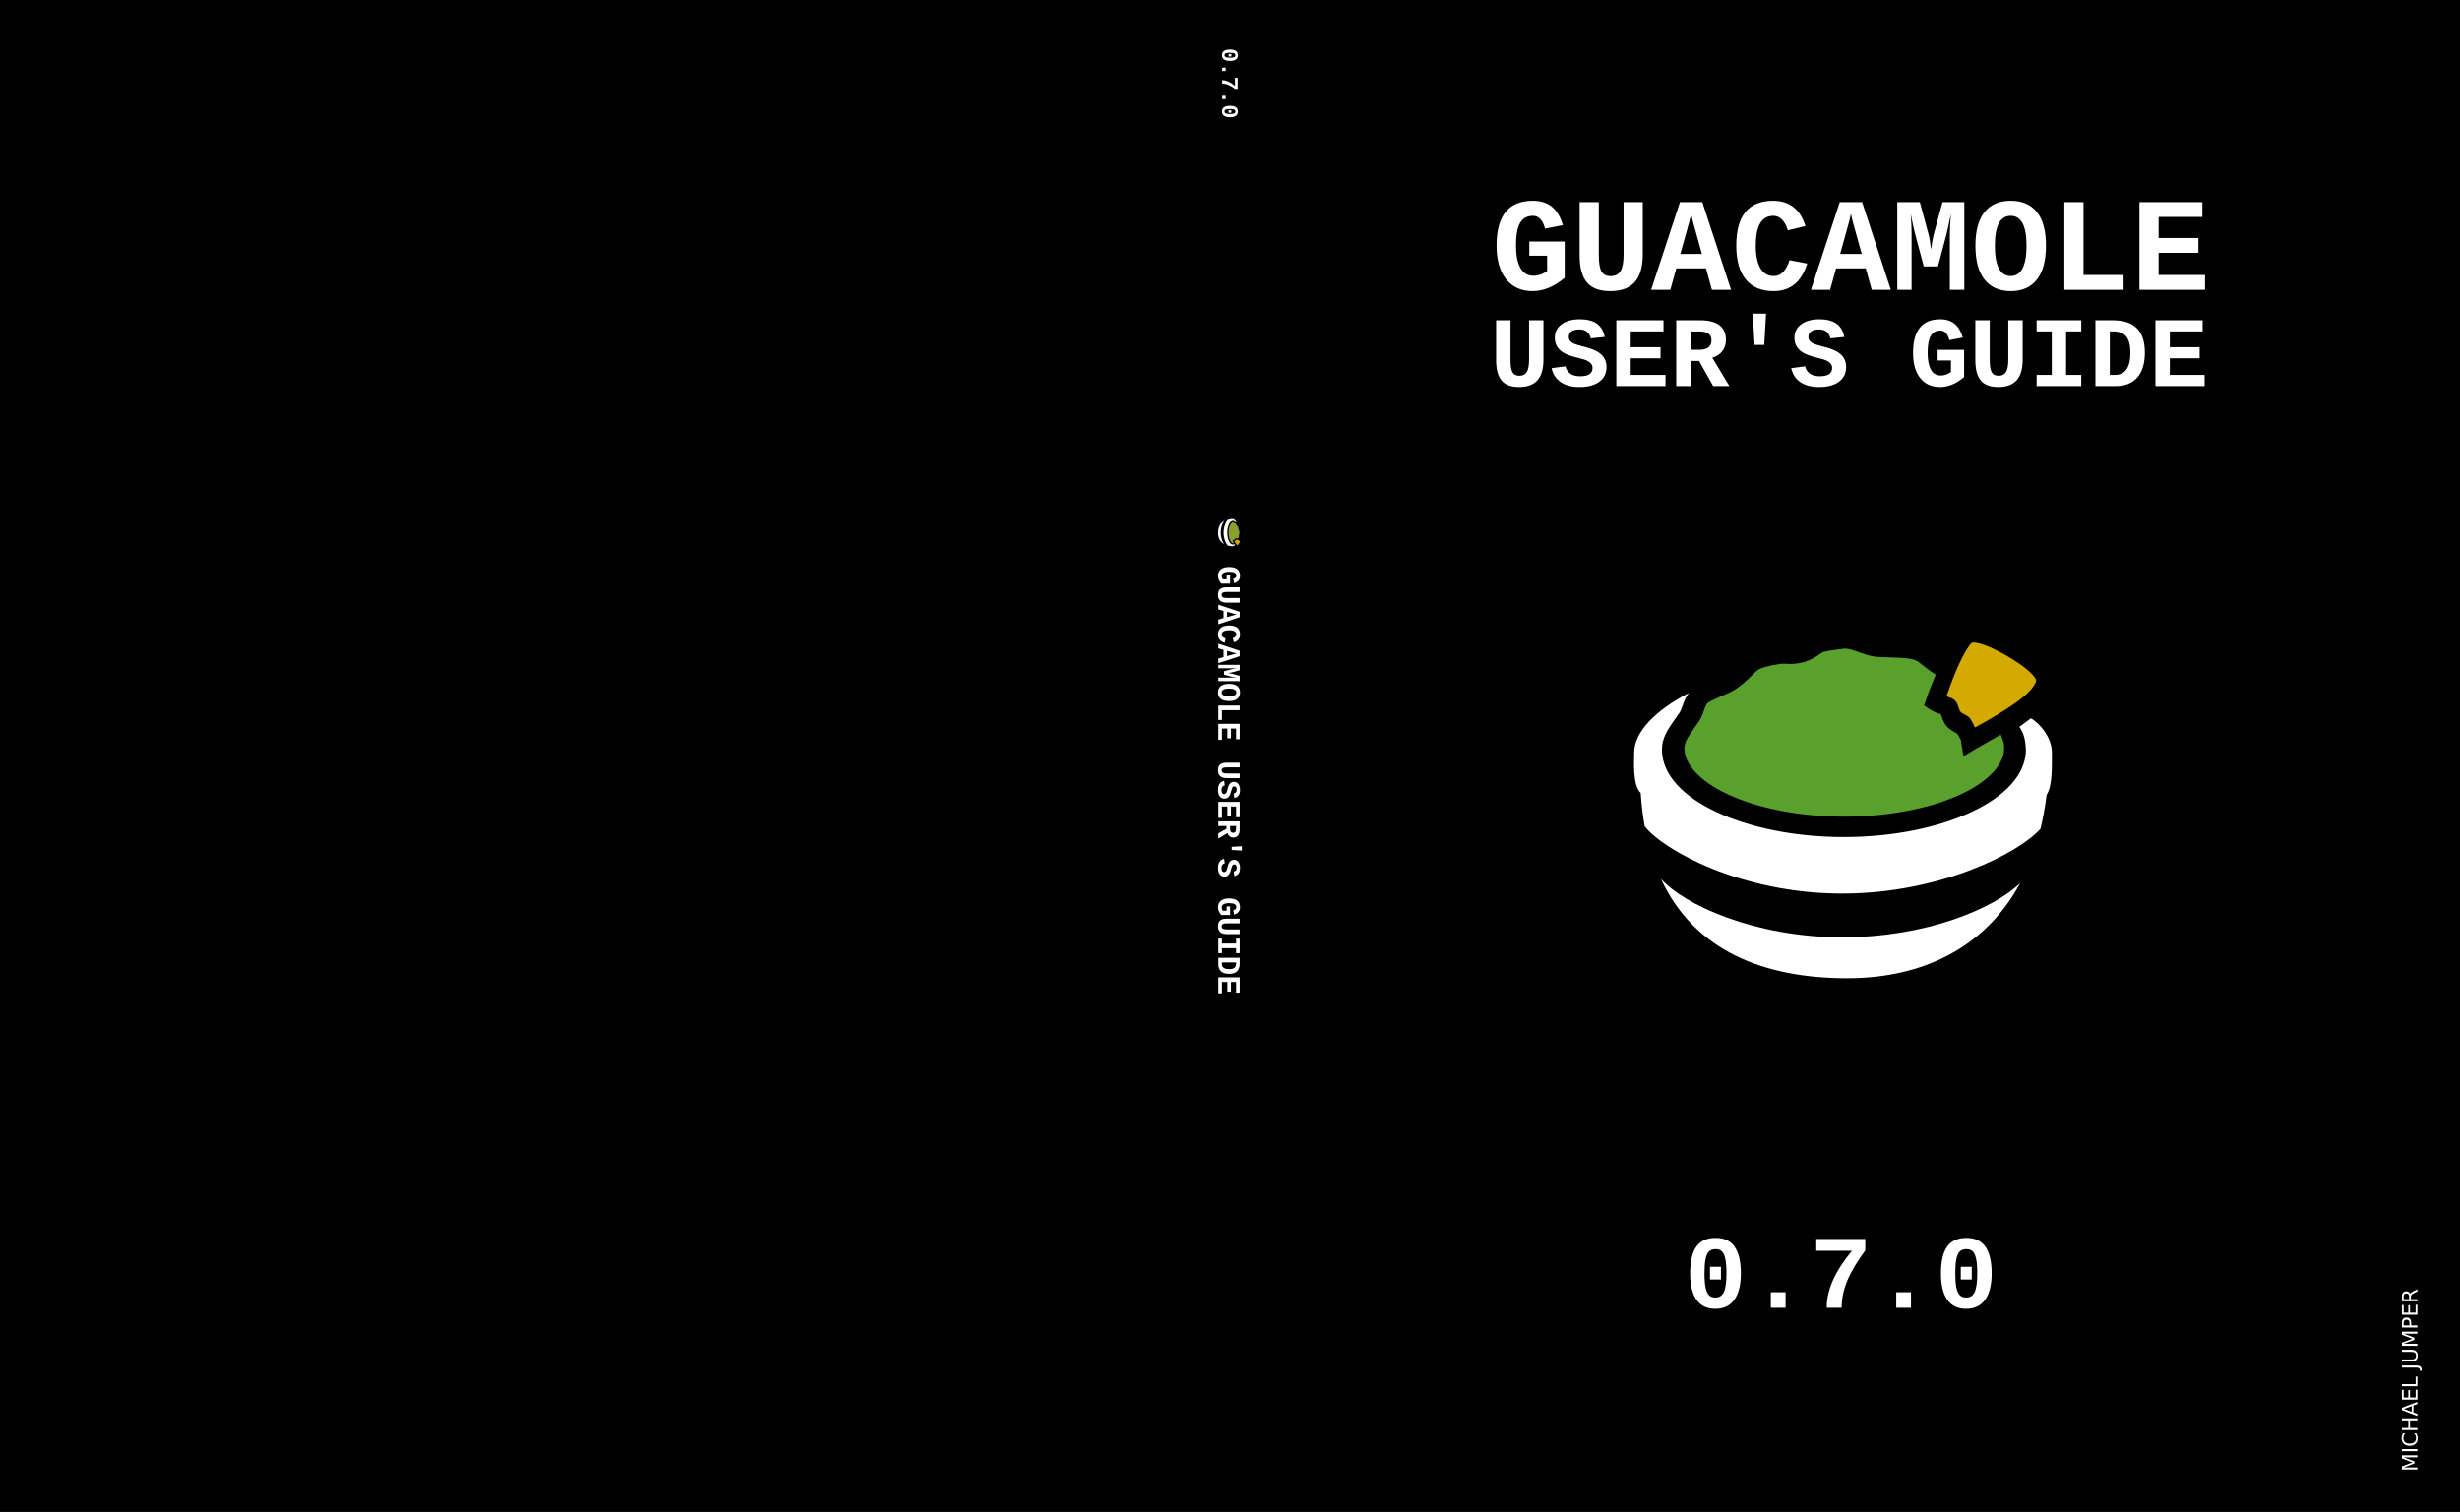
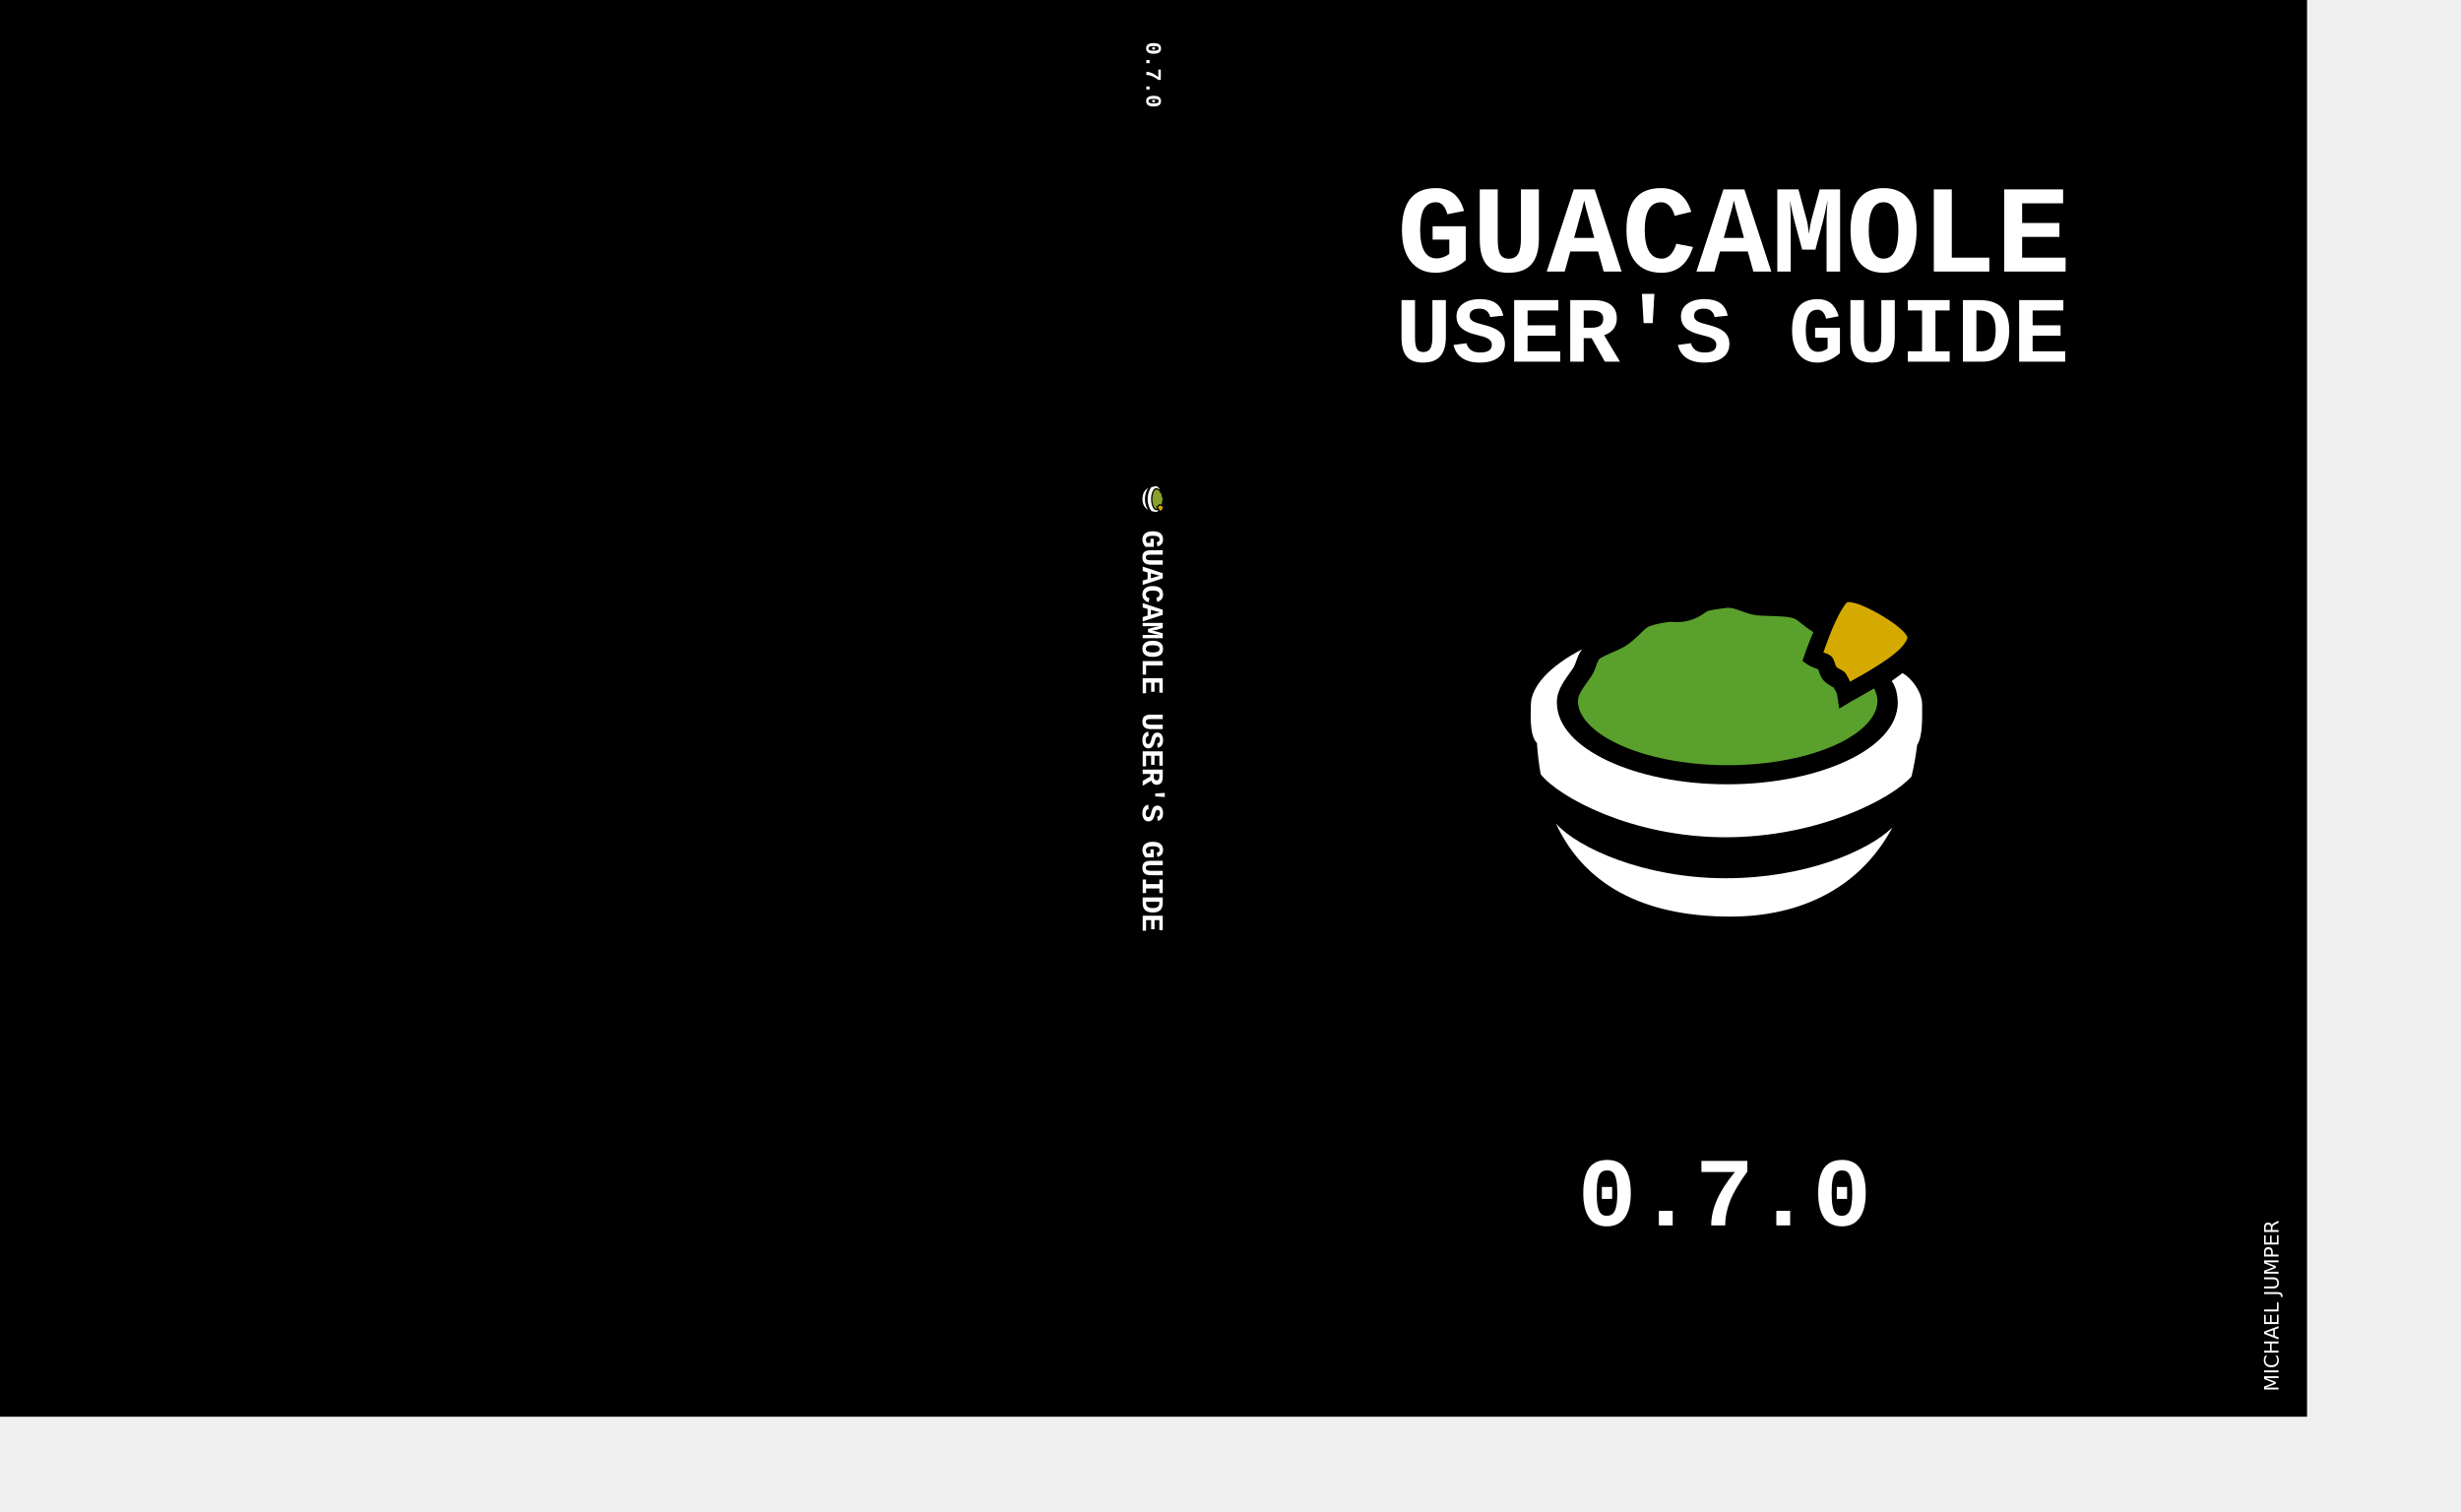
- <svg xmlns="http://www.w3.org/2000/svg" version="1.1" id="svg2" height="855" width="1390.741">
+ <svg xmlns="http://www.w3.org/2000/svg" version="1.1" id="svg2" height="9.5in" width="15.471in">
  <defs id="defs4">
    <linearGradient id="linearGradient3935-5">
-       <stop id="stop3938-6" offset="0" style="stop-color:#000000;stop-opacity:0.361;" />
-       <stop id="stop3940-9" offset="1" style="stop-color:#000000;stop-opacity:0;" />
+       <stop style="stop-color:#000000;stop-opacity:0.361;" offset="0" id="stop3938-6" />
+       <stop style="stop-color:#000000;stop-opacity:0;" offset="1" id="stop3940-9" />
    </linearGradient>
    <linearGradient id="linearGradient3935-7">
-       <stop id="stop3938-73" offset="0" style="stop-color:#000000;stop-opacity:0.361;" />
-       <stop id="stop3940-3" offset="1" style="stop-color:#000000;stop-opacity:0;" />
+       <stop style="stop-color:#000000;stop-opacity:0.361;" offset="0" id="stop3938-73" />
+       <stop style="stop-color:#000000;stop-opacity:0;" offset="1" id="stop3940-3" />
    </linearGradient>
    <linearGradient id="linearGradient3935">
-       <stop id="stop3938" offset="0" style="stop-color:#000000;stop-opacity:0.361;" />
-       <stop id="stop3940" offset="1" style="stop-color:#000000;stop-opacity:0;" />
+       <stop style="stop-color:#000000;stop-opacity:0.361;" offset="0" id="stop3938" />
+       <stop style="stop-color:#000000;stop-opacity:0;" offset="1" id="stop3940" />
    </linearGradient>
    <linearGradient id="linearGradient3935-4">
-       <stop id="stop3938-7" offset="0" style="stop-color:#000000;stop-opacity:0.361;" />
-       <stop id="stop3940-7" offset="1" style="stop-color:#000000;stop-opacity:0;" />
+       <stop style="stop-color:#000000;stop-opacity:0.361;" offset="0" id="stop3938-7" />
+       <stop style="stop-color:#000000;stop-opacity:0;" offset="1" id="stop3940-7" />
    </linearGradient>
  </defs>
  <g id="layer2">
-     <rect y="0" x="0" height="855" width="1390.74" id="rect4741" style="fill:#000000;fill-opacity:1;stroke:none" />
+     <rect style="fill:#000000;fill-opacity:1;stroke:none" id="rect4741" width="1392.3" height="855" x="0" y="0" />
  </g>
-   <g id="layer1" transform="translate(0,-197.36)">
-     <g transform="translate(-18,-4)" id="g3749">
-       <g id="layer1-3" transform="matrix(1.640739,0,0,1.640739,534.0229,-34.58458)" style="fill:#ffffff">
-         <g style="fill:#ffffff;display:inline" id="g3175" transform="matrix(2.934878,0,0,2.934878,103.0131,856.2373)">
-           <path style="fill:#ffffff;fill-opacity:1;stroke:none" d="m 56.015,-161.366 c -3.994,2.057 -6.416,4.636 -6.416,6.972 0,0.917 -0.23,3.817 0.763,4.77 0.092,1.382 0.246,2.684 0.468,3.914 2.188,2.799 11.351,7.898 23.167,7.898 11.588,0 20.851,-4.809 23.306,-7.618 0.301,-1.255 0.545,-2.571 0.711,-3.966 0.694,-1.034 0.624,-3.277 0.624,-4.997 0,-1.735 -1.453,-3.462 -2.467,-4.001 -0.385,0.274 -0.959,0.742 -1.358,1 0.571,0.763 0.738,1.742 0.773,2.687 0,2.939 -2.499,5.489 -6.364,7.304 -3.865,1.815 -9.173,2.953 -15.017,2.953 -5.844,0 -11.118,-1.138 -14.983,-2.953 -3.865,-1.815 -6.364,-4.365 -6.364,-7.304 0,-1.678 1.013,-2.806 2.046,-4.316 0.201,-0.294 0.341,-0.783 0.538,-1.293 0.137,-0.354 0.32,-0.715 0.572,-1.048 z m -3.277,21.824 c 3.931,8.509 12.17,11.672 21.867,11.672 8.871,0 16.246,-3.608 20.306,-11.166 -3.118,3.012 -11.045,6.36 -20.896,6.36 -10.228,1e-5 -18.588,-3.823 -21.277,-6.867 z" id="path4815-73" />
-           <g id="g5377" transform="translate(-0.1799281,0.4498203)" style="fill:#ffffff;stroke:#000000;stroke-width:2.13;stroke-miterlimit:4;stroke-opacity:1;stroke-dasharray:none">
-             <path style="fill:#d4aa00;fill-opacity:1;stroke:none" d="m 89.509,-167.731 c -0.07,0.008 -0.11,0.02 -0.118,0.03 -0.395,0.408 -0.918,1.298 -1.451,2.444 -0.507,1.089 -1.015,2.438 -1.496,3.836 0.126,0.05 0.241,0.082 0.385,0.133 0.218,0.077 0.453,0.18 0.666,0.415 0.233,0.256 0.313,0.565 0.385,0.8 0.072,0.235 0.129,0.42 0.311,0.563 0.084,0.066 0.293,0.164 0.504,0.281 0.211,0.117 0.441,0.25 0.578,0.489 0.143,0.249 0.361,0.605 0.504,0.977 0.63,-0.346 2.122,-1.145 3.688,-2.162 0.824,-0.535 1.645,-1.103 2.281,-1.673 0.635,-0.571 1.075,-1.15 1.214,-1.599 0.019,-0.061 0.015,-0.196 -0.133,-0.415 -0.148,-0.219 -0.405,-0.503 -0.726,-0.785 -0.641,-0.564 -1.559,-1.19 -2.518,-1.748 -0.959,-0.557 -1.953,-1.046 -2.755,-1.333 -0.401,-0.143 -0.763,-0.223 -1.022,-0.252 -0.129,-0.015 -0.227,-0.008 -0.296,0 l 0,2e-5 z" id="path2973" />
-             <path style="fill:#5aa02c;fill-opacity:1;stroke:none;display:inline" d="M 72.656,3.469 C 72.48,3.466 72.28,3.48 72.125,3.5 68.242,3.99 65.281,4.375 64.531,4.969 60.769,7.945 56.375,9.08 52.062,8.656 50.473,8.5 45.588,9.469 43.438,10.375 41.626,11.138 39.143,14.767 35,17.438 c -1.875,1.209 -3.922,1.98 -5.688,2.75 -1.738,0.758 -3.487,1.649 -3.844,1.938 -0.369,0.298 -0.696,0.834 -1.125,1.938 -0.406,1.044 -0.816,2.803 -2.094,4.656 -1.547,2.244 -2.858,3.968 -3.688,5.406 -0.83,1.439 -1.188,2.527 -1.188,3.781 0,5.201 4.995,11.132 14.969,15.781 9.983,4.654 24.224,7.688 40.062,7.688 15.839,0 30.204,-3.034 40.188,-7.688 9.981,-4.652 14.938,-10.609 14.938,-15.781 0,-1.616 -0.156,-2.134 -0.812,-3.938 -0.083,-0.227 -0.273,-0.587 -0.375,-0.844 -3.269,1.873 -6.924,3.954 -7.906,4.5 -0.009,0.006 -0.053,-0.006 -0.062,0 l -0.938,0.562 -3.938,2.375 -0.719,-4.594 -0.188,-1.188 L 112.5,34.688 c 0.006,0.061 -0.001,0.131 0,0.156 -0.038,-0.106 -0.129,-0.374 -0.281,-0.625 -0.218,-0.36 -0.484,-0.937 -0.812,-1.469 -0.009,-0.006 -0.08,0.009 -0.094,0 -0.091,-0.06 -0.243,-0.125 -0.469,-0.25 -0.606,-0.337 -1.387,-0.818 -2.219,-1.469 -1.69,-1.324 -2.274,-3.123 -2.562,-4.062 -0.164,-0.535 -0.309,-0.804 -0.344,-0.906 -0.037,2.16e-4 -0.073,-0.02 -0.281,-0.094 -0.294,-0.104 -1.376,-0.377 -2.656,-1.094 l -0.094,0 -0.094,-0.094 -0.656,-0.375 -2,-1.375 0.812,-2.281 0.188,-0.469 c 0.01,-0.028 -0.01,-0.064 0,-0.094 0.944,-2.778 2.016,-5.278 3.031,-7.781 -3.483,-2.076 -5.448,-4.416 -7.25,-5.062 -2.373,-0.852 -7.741,-0.78 -12.281,-1 C 81.288,6.191 78.772,5.146 76.812,4.438 75.329,3.901 74.155,3.565 73.156,3.5 73.008,3.49 72.833,3.471 72.656,3.469 z" transform="matrix(0.3407296,0,0,0.3407296,49.75629,-168.2049)" id="path4813-8-0" />
+   <g transform="translate(0,-197.36)" id="layer1">
+     <g id="g3749" transform="translate(-18,-4)">
+       <g style="fill:#ffffff" transform="matrix(1.640739,0,0,1.640739,534.0229,-34.58458)" id="layer1-3">
+         <g transform="matrix(2.934878,0,0,2.934878,103.0131,856.2373)" id="g3175" style="fill:#ffffff;display:inline">
+           <path id="path4815-73" d="m 56.015,-161.366 c -3.994,2.057 -6.416,4.636 -6.416,6.972 0,0.917 -0.23,3.817 0.763,4.77 0.092,1.382 0.246,2.684 0.468,3.914 2.188,2.799 11.351,7.898 23.167,7.898 11.588,0 20.851,-4.809 23.306,-7.618 0.301,-1.255 0.545,-2.571 0.711,-3.966 0.694,-1.034 0.624,-3.277 0.624,-4.997 0,-1.735 -1.453,-3.462 -2.467,-4.001 -0.385,0.274 -0.959,0.742 -1.358,1 0.571,0.763 0.738,1.742 0.773,2.687 0,2.939 -2.499,5.489 -6.364,7.304 -3.865,1.815 -9.173,2.953 -15.017,2.953 -5.844,0 -11.118,-1.138 -14.983,-2.953 -3.865,-1.815 -6.364,-4.365 -6.364,-7.304 0,-1.678 1.013,-2.806 2.046,-4.316 0.201,-0.294 0.341,-0.783 0.538,-1.293 0.137,-0.354 0.32,-0.715 0.572,-1.048 z m -3.277,21.824 c 3.931,8.509 12.17,11.672 21.867,11.672 8.871,0 16.246,-3.608 20.306,-11.166 -3.118,3.012 -11.045,6.36 -20.896,6.36 -10.228,1e-5 -18.588,-3.823 -21.277,-6.867 z" style="fill:#ffffff;fill-opacity:1;stroke:none" />
+           <g style="fill:#ffffff;stroke:#000000;stroke-width:2.13;stroke-miterlimit:4;stroke-opacity:1;stroke-dasharray:none" transform="translate(-0.1799281,0.4498203)" id="g5377">
+             <path id="path2973" d="m 89.509,-167.731 c -0.07,0.008 -0.11,0.02 -0.118,0.03 -0.395,0.408 -0.918,1.298 -1.451,2.444 -0.507,1.089 -1.015,2.438 -1.496,3.836 0.126,0.05 0.241,0.082 0.385,0.133 0.218,0.077 0.453,0.18 0.666,0.415 0.233,0.256 0.313,0.565 0.385,0.8 0.072,0.235 0.129,0.42 0.311,0.563 0.084,0.066 0.293,0.164 0.504,0.281 0.211,0.117 0.441,0.25 0.578,0.489 0.143,0.249 0.361,0.605 0.504,0.977 0.63,-0.346 2.122,-1.145 3.688,-2.162 0.824,-0.535 1.645,-1.103 2.281,-1.673 0.635,-0.571 1.075,-1.15 1.214,-1.599 0.019,-0.061 0.015,-0.196 -0.133,-0.415 -0.148,-0.219 -0.405,-0.503 -0.726,-0.785 -0.641,-0.564 -1.559,-1.19 -2.518,-1.748 -0.959,-0.557 -1.953,-1.046 -2.755,-1.333 -0.401,-0.143 -0.763,-0.223 -1.022,-0.252 -0.129,-0.015 -0.227,-0.008 -0.296,0 l 0,2e-5 z" style="fill:#d4aa00;fill-opacity:1;stroke:none" />
+             <path id="path4813-8-0" transform="matrix(0.3407296,0,0,0.3407296,49.75629,-168.2049)" d="M 72.656,3.469 C 72.48,3.466 72.28,3.48 72.125,3.5 68.242,3.99 65.281,4.375 64.531,4.969 60.769,7.945 56.375,9.08 52.062,8.656 50.473,8.5 45.588,9.469 43.438,10.375 41.626,11.138 39.143,14.767 35,17.438 c -1.875,1.209 -3.922,1.98 -5.688,2.75 -1.738,0.758 -3.487,1.649 -3.844,1.938 -0.369,0.298 -0.696,0.834 -1.125,1.938 -0.406,1.044 -0.816,2.803 -2.094,4.656 -1.547,2.244 -2.858,3.968 -3.688,5.406 -0.83,1.439 -1.188,2.527 -1.188,3.781 0,5.201 4.995,11.132 14.969,15.781 9.983,4.654 24.224,7.688 40.062,7.688 15.839,0 30.204,-3.034 40.188,-7.688 9.981,-4.652 14.938,-10.609 14.938,-15.781 0,-1.616 -0.156,-2.134 -0.812,-3.938 -0.083,-0.227 -0.273,-0.587 -0.375,-0.844 -3.269,1.873 -6.924,3.954 -7.906,4.5 -0.009,0.006 -0.053,-0.006 -0.062,0 l -0.938,0.562 -3.938,2.375 -0.719,-4.594 -0.188,-1.188 L 112.5,34.688 c 0.006,0.061 -0.001,0.131 0,0.156 -0.038,-0.106 -0.129,-0.374 -0.281,-0.625 -0.218,-0.36 -0.484,-0.937 -0.812,-1.469 -0.009,-0.006 -0.08,0.009 -0.094,0 -0.091,-0.06 -0.243,-0.125 -0.469,-0.25 -0.606,-0.337 -1.387,-0.818 -2.219,-1.469 -1.69,-1.324 -2.274,-3.123 -2.562,-4.062 -0.164,-0.535 -0.309,-0.804 -0.344,-0.906 -0.037,2.16e-4 -0.073,-0.02 -0.281,-0.094 -0.294,-0.104 -1.376,-0.377 -2.656,-1.094 l -0.094,0 -0.094,-0.094 -0.656,-0.375 -2,-1.375 0.812,-2.281 0.188,-0.469 c 0.01,-0.028 -0.01,-0.064 0,-0.094 0.944,-2.778 2.016,-5.278 3.031,-7.781 -3.483,-2.076 -5.448,-4.416 -7.25,-5.062 -2.373,-0.852 -7.741,-0.78 -12.281,-1 C 81.288,6.191 78.772,5.146 76.812,4.438 75.329,3.901 74.155,3.565 73.156,3.5 73.008,3.49 72.833,3.471 72.656,3.469 z" style="fill:#5aa02c;fill-opacity:1;stroke:none;display:inline" />
          </g>
-           <g style="fill:#ffffff;display:inline" id="g4632" transform="translate(-183.7156,-803.5088)" />
+           <g transform="translate(-183.7156,-803.5088)" id="g4632" style="fill:#ffffff;display:inline" />
        </g>
      </g>
-       <g transform="translate(143.1715,42.85714)" id="g3063" style="fill:#ffffff">
-         <g id="g2860" transform="matrix(0.4816294,0,0,0.4816294,351.2525,124.2845)">
-           <text id="text2980" y="411.31" x="761.383" style="font-size:156.28px;font-style:normal;font-variant:normal;font-weight:normal;font-stretch:normal;fill:#ffffff;fill-opacity:1;stroke:none;font-family:DejaVu Sans;-inkscape-font-specification:DejaVu Sans" xml:space="preserve">
-             <tspan style="font-style:normal;font-variant:normal;font-weight:bold;font-stretch:normal;fill:#ffffff;font-family:Liberation Mono;-inkscape-font-specification:Liberation Mono Bold" id="tspan2984" y="411.31" x="761.383">GUACAMOLE</tspan>
+       <g style="fill:#ffffff" id="g3063" transform="translate(143.1715,42.85714)">
+         <g transform="matrix(0.4816294,0,0,0.4816294,351.2525,124.2845)" id="g2860">
+           <text xml:space="preserve" style="font-size:156.28px;font-style:normal;font-variant:normal;font-weight:normal;font-stretch:normal;fill:#ffffff;fill-opacity:1;stroke:none;font-family:DejaVu Sans;-inkscape-font-specification:DejaVu Sans" x="761.383" y="411.31" id="text2980">
+             <tspan x="761.383" y="411.31" id="tspan2984" style="font-style:normal;font-variant:normal;font-weight:bold;font-stretch:normal;fill:#ffffff;font-family:Liberation Mono;-inkscape-font-specification:Liberation Mono Bold">GUACAMOLE</tspan>
          </text>
-           <text id="text2980-7" y="524.255" x="759.607" style="font-size:117.168px;font-style:normal;font-variant:normal;font-weight:normal;font-stretch:normal;fill:#ffffff;fill-opacity:1;stroke:none;font-family:DejaVu Sans;-inkscape-font-specification:DejaVu Sans" xml:space="preserve">
-             <tspan style="font-style:normal;font-variant:normal;font-weight:bold;font-stretch:normal;fill:#ffffff;font-family:Liberation Mono;-inkscape-font-specification:Liberation Mono Bold" id="tspan2984-6" y="524.255" x="759.607">USER'S GUIDE</tspan>
+           <text xml:space="preserve" style="font-size:117.168px;font-style:normal;font-variant:normal;font-weight:normal;font-stretch:normal;fill:#ffffff;fill-opacity:1;stroke:none;font-family:DejaVu Sans;-inkscape-font-specification:DejaVu Sans" x="759.607" y="524.255" id="text2980-7">
+             <tspan x="759.607" y="524.255" id="tspan2984-6" style="font-style:normal;font-variant:normal;font-weight:bold;font-stretch:normal;fill:#ffffff;font-family:Liberation Mono;-inkscape-font-specification:Liberation Mono Bold">USER'S GUIDE</tspan>
          </text>
        </g>
      </g>
-       <text xml:space="preserve" style="font-size:59.069px;font-style:normal;font-variant:normal;font-weight:normal;font-stretch:normal;fill:#ffffff;fill-opacity:1;stroke:none;font-family:DejaVu Sans;-inkscape-font-specification:DejaVu Sans" x="970.133" y="940.906" id="text2980-74">
-         <tspan x="970.133" y="940.906" id="tspan2984-7" style="font-style:normal;font-variant:normal;font-weight:bold;font-stretch:normal;fill:#ffffff;font-family:Liberation Mono;-inkscape-font-specification:Liberation Mono Bold">0.7.0</tspan>
+       <text id="text2980-74" y="940.906" x="970.133" style="font-size:59.069px;font-style:normal;font-variant:normal;font-weight:normal;font-stretch:normal;fill:#ffffff;fill-opacity:1;stroke:none;font-family:DejaVu Sans;-inkscape-font-specification:DejaVu Sans" xml:space="preserve">
+         <tspan style="font-style:normal;font-variant:normal;font-weight:bold;font-stretch:normal;fill:#ffffff;font-family:Liberation Mono;-inkscape-font-specification:Liberation Mono Bold" id="tspan2984-7" y="940.906" x="970.133">0.7.0</tspan>
      </text>
    </g>
-     <g id="g3112" transform="matrix(0,0.3827242,-0.3827242,0,982.5075,376.0813)">
-       <text id="text2980-8" y="767.413" x="368.917" style="font-size:48px;font-style:normal;font-variant:normal;font-weight:normal;font-stretch:normal;fill:#ffffff;fill-opacity:1;stroke:none;font-family:DejaVu Sans;-inkscape-font-specification:DejaVu Sans" xml:space="preserve">
-         <tspan style="font-style:normal;font-variant:normal;font-weight:bold;font-stretch:normal;fill:#ffffff;font-family:Liberation Mono;-inkscape-font-specification:Liberation Mono Bold" id="tspan2984-0" y="767.413" x="368.917">GUACAMOLE USER'S GUIDE</tspan>
+     <g transform="matrix(0,0.3827242,-0.3827242,0,983.3182,376.0813)" id="g3112">
+       <text xml:space="preserve" style="font-size:48px;font-style:normal;font-variant:normal;font-weight:normal;font-stretch:normal;fill:#ffffff;fill-opacity:1;stroke:none;font-family:DejaVu Sans;-inkscape-font-specification:DejaVu Sans" x="368.917" y="767.413" id="text2980-8">
+         <tspan x="368.917" y="767.413" id="tspan2984-0" style="font-style:normal;font-variant:normal;font-weight:bold;font-stretch:normal;fill:#ffffff;font-family:Liberation Mono;-inkscape-font-specification:Liberation Mono Bold">GUACAMOLE USER'S GUIDE</tspan>
      </text>
-       <g id="layer1-3-5" transform="matrix(0.2797515,0,0,0.2797515,230.3358,633.2271)">
-         <g style="display:inline" id="g3175-4" transform="matrix(2.934878,0,0,2.934878,103.0131,856.2373)">
-           <path style="fill:#ffffff;fill-opacity:1;stroke:none" d="m 56.015,-161.366 c -3.994,2.057 -6.416,4.636 -6.416,6.972 0,0.917 -0.23,3.817 0.763,4.77 0.092,1.382 0.246,2.684 0.468,3.914 2.188,2.799 11.351,7.898 23.167,7.898 11.588,0 20.851,-4.809 23.306,-7.618 0.301,-1.255 0.545,-2.571 0.711,-3.966 0.694,-1.034 0.624,-3.277 0.624,-4.997 0,-1.735 -1.453,-3.462 -2.467,-4.001 -0.385,0.274 -0.959,0.742 -1.358,1 0.571,0.763 0.738,1.742 0.773,2.687 0,2.939 -2.499,5.489 -6.364,7.304 -3.865,1.815 -9.173,2.953 -15.017,2.953 -5.844,0 -11.118,-1.138 -14.983,-2.953 -3.865,-1.815 -6.364,-4.365 -6.364,-7.304 0,-1.678 1.013,-2.806 2.046,-4.316 0.201,-0.294 0.341,-0.783 0.538,-1.293 0.137,-0.354 0.32,-0.715 0.572,-1.048 z m -3.277,21.824 c 3.931,8.509 12.17,11.672 21.867,11.672 8.871,0 16.246,-3.608 20.306,-11.166 -3.118,3.012 -11.045,6.36 -20.896,6.36 -10.228,1e-5 -18.588,-3.823 -21.277,-6.867 z" id="path4815-73-1" />
-           <g id="g5377-6" transform="translate(-0.1799281,0.4498203)" style="fill:#ffffff;stroke:#000000;stroke-width:2.13;stroke-miterlimit:4;stroke-opacity:1;stroke-dasharray:none">
-             <path style="fill:#d4aa00;fill-opacity:1;stroke:none" d="m 89.509,-167.731 c -0.07,0.008 -0.11,0.02 -0.118,0.03 -0.395,0.408 -0.918,1.298 -1.451,2.444 -0.507,1.089 -1.015,2.438 -1.496,3.836 0.126,0.05 0.241,0.082 0.385,0.133 0.218,0.077 0.453,0.18 0.666,0.415 0.233,0.256 0.313,0.565 0.385,0.8 0.072,0.235 0.129,0.42 0.311,0.563 0.084,0.066 0.293,0.164 0.504,0.281 0.211,0.117 0.441,0.25 0.578,0.489 0.143,0.249 0.361,0.605 0.504,0.977 0.63,-0.346 2.122,-1.145 3.688,-2.162 0.824,-0.535 1.645,-1.103 2.281,-1.673 0.635,-0.571 1.075,-1.15 1.214,-1.599 0.019,-0.061 0.015,-0.196 -0.133,-0.415 -0.148,-0.219 -0.405,-0.503 -0.726,-0.785 -0.641,-0.564 -1.559,-1.19 -2.518,-1.748 -0.959,-0.557 -1.953,-1.046 -2.755,-1.333 -0.401,-0.143 -0.763,-0.223 -1.022,-0.252 -0.129,-0.015 -0.227,-0.008 -0.296,0 l 0,2e-5 z" id="path2973-3" />
-             <path style="fill:#89a02c;fill-opacity:1;stroke:none;display:inline" d="M 72.656,3.469 C 72.48,3.466 72.28,3.48 72.125,3.5 68.242,3.99 65.281,4.375 64.531,4.969 60.769,7.945 56.375,9.08 52.062,8.656 50.473,8.5 45.588,9.469 43.438,10.375 41.626,11.138 39.143,14.767 35,17.438 c -1.875,1.209 -3.922,1.98 -5.688,2.75 -1.738,0.758 -3.487,1.649 -3.844,1.938 -0.369,0.298 -0.696,0.834 -1.125,1.938 -0.406,1.044 -0.816,2.803 -2.094,4.656 -1.547,2.244 -2.858,3.968 -3.688,5.406 -0.83,1.439 -1.188,2.527 -1.188,3.781 0,5.201 4.995,11.132 14.969,15.781 9.983,4.654 24.224,7.688 40.062,7.688 15.839,0 30.204,-3.034 40.188,-7.688 9.981,-4.652 14.938,-10.609 14.938,-15.781 0,-1.616 -0.156,-2.134 -0.812,-3.938 -0.083,-0.227 -0.273,-0.587 -0.375,-0.844 -3.269,1.873 -6.924,3.954 -7.906,4.5 -0.009,0.006 -0.053,-0.006 -0.062,0 l -0.938,0.562 -3.938,2.375 -0.719,-4.594 -0.188,-1.188 L 112.5,34.688 c 0.006,0.061 -0.001,0.131 0,0.156 -0.038,-0.106 -0.129,-0.374 -0.281,-0.625 -0.218,-0.36 -0.484,-0.937 -0.812,-1.469 -0.009,-0.006 -0.08,0.009 -0.094,0 -0.091,-0.06 -0.243,-0.125 -0.469,-0.25 -0.606,-0.337 -1.387,-0.818 -2.219,-1.469 -1.69,-1.324 -2.274,-3.123 -2.562,-4.062 -0.164,-0.535 -0.309,-0.804 -0.344,-0.906 -0.037,2.16e-4 -0.073,-0.02 -0.281,-0.094 -0.294,-0.104 -1.376,-0.377 -2.656,-1.094 l -0.094,0 -0.094,-0.094 -0.656,-0.375 -2,-1.375 0.812,-2.281 0.188,-0.469 c 0.01,-0.028 -0.01,-0.064 0,-0.094 0.944,-2.778 2.016,-5.278 3.031,-7.781 -3.483,-2.076 -5.448,-4.416 -7.25,-5.062 -2.373,-0.852 -7.741,-0.78 -12.281,-1 C 81.288,6.191 78.772,5.146 76.812,4.438 75.329,3.901 74.155,3.565 73.156,3.5 73.008,3.49 72.833,3.471 72.656,3.469 z" transform="matrix(0.3407296,0,0,0.3407296,49.75629,-168.2049)" id="path4813-8-0-6" />
+       <g transform="matrix(0.2797515,0,0,0.2797515,230.3358,633.2271)" id="layer1-3-5">
+         <g transform="matrix(2.934878,0,0,2.934878,103.0131,856.2373)" id="g3175-4" style="display:inline">
+           <path id="path4815-73-1" d="m 56.015,-161.366 c -3.994,2.057 -6.416,4.636 -6.416,6.972 0,0.917 -0.23,3.817 0.763,4.77 0.092,1.382 0.246,2.684 0.468,3.914 2.188,2.799 11.351,7.898 23.167,7.898 11.588,0 20.851,-4.809 23.306,-7.618 0.301,-1.255 0.545,-2.571 0.711,-3.966 0.694,-1.034 0.624,-3.277 0.624,-4.997 0,-1.735 -1.453,-3.462 -2.467,-4.001 -0.385,0.274 -0.959,0.742 -1.358,1 0.571,0.763 0.738,1.742 0.773,2.687 0,2.939 -2.499,5.489 -6.364,7.304 -3.865,1.815 -9.173,2.953 -15.017,2.953 -5.844,0 -11.118,-1.138 -14.983,-2.953 -3.865,-1.815 -6.364,-4.365 -6.364,-7.304 0,-1.678 1.013,-2.806 2.046,-4.316 0.201,-0.294 0.341,-0.783 0.538,-1.293 0.137,-0.354 0.32,-0.715 0.572,-1.048 z m -3.277,21.824 c 3.931,8.509 12.17,11.672 21.867,11.672 8.871,0 16.246,-3.608 20.306,-11.166 -3.118,3.012 -11.045,6.36 -20.896,6.36 -10.228,1e-5 -18.588,-3.823 -21.277,-6.867 z" style="fill:#ffffff;fill-opacity:1;stroke:none" />
+           <g style="fill:#ffffff;stroke:#000000;stroke-width:2.13;stroke-miterlimit:4;stroke-opacity:1;stroke-dasharray:none" transform="translate(-0.1799281,0.4498203)" id="g5377-6">
+             <path id="path2973-3" d="m 89.509,-167.731 c -0.07,0.008 -0.11,0.02 -0.118,0.03 -0.395,0.408 -0.918,1.298 -1.451,2.444 -0.507,1.089 -1.015,2.438 -1.496,3.836 0.126,0.05 0.241,0.082 0.385,0.133 0.218,0.077 0.453,0.18 0.666,0.415 0.233,0.256 0.313,0.565 0.385,0.8 0.072,0.235 0.129,0.42 0.311,0.563 0.084,0.066 0.293,0.164 0.504,0.281 0.211,0.117 0.441,0.25 0.578,0.489 0.143,0.249 0.361,0.605 0.504,0.977 0.63,-0.346 2.122,-1.145 3.688,-2.162 0.824,-0.535 1.645,-1.103 2.281,-1.673 0.635,-0.571 1.075,-1.15 1.214,-1.599 0.019,-0.061 0.015,-0.196 -0.133,-0.415 -0.148,-0.219 -0.405,-0.503 -0.726,-0.785 -0.641,-0.564 -1.559,-1.19 -2.518,-1.748 -0.959,-0.557 -1.953,-1.046 -2.755,-1.333 -0.401,-0.143 -0.763,-0.223 -1.022,-0.252 -0.129,-0.015 -0.227,-0.008 -0.296,0 l 0,2e-5 z" style="fill:#d4aa00;fill-opacity:1;stroke:none" />
+             <path id="path4813-8-0-6" transform="matrix(0.3407296,0,0,0.3407296,49.75629,-168.2049)" d="M 72.656,3.469 C 72.48,3.466 72.28,3.48 72.125,3.5 68.242,3.99 65.281,4.375 64.531,4.969 60.769,7.945 56.375,9.08 52.062,8.656 50.473,8.5 45.588,9.469 43.438,10.375 41.626,11.138 39.143,14.767 35,17.438 c -1.875,1.209 -3.922,1.98 -5.688,2.75 -1.738,0.758 -3.487,1.649 -3.844,1.938 -0.369,0.298 -0.696,0.834 -1.125,1.938 -0.406,1.044 -0.816,2.803 -2.094,4.656 -1.547,2.244 -2.858,3.968 -3.688,5.406 -0.83,1.439 -1.188,2.527 -1.188,3.781 0,5.201 4.995,11.132 14.969,15.781 9.983,4.654 24.224,7.688 40.062,7.688 15.839,0 30.204,-3.034 40.188,-7.688 9.981,-4.652 14.938,-10.609 14.938,-15.781 0,-1.616 -0.156,-2.134 -0.812,-3.938 -0.083,-0.227 -0.273,-0.587 -0.375,-0.844 -3.269,1.873 -6.924,3.954 -7.906,4.5 -0.009,0.006 -0.053,-0.006 -0.062,0 l -0.938,0.562 -3.938,2.375 -0.719,-4.594 -0.188,-1.188 L 112.5,34.688 c 0.006,0.061 -0.001,0.131 0,0.156 -0.038,-0.106 -0.129,-0.374 -0.281,-0.625 -0.218,-0.36 -0.484,-0.937 -0.812,-1.469 -0.009,-0.006 -0.08,0.009 -0.094,0 -0.091,-0.06 -0.243,-0.125 -0.469,-0.25 -0.606,-0.337 -1.387,-0.818 -2.219,-1.469 -1.69,-1.324 -2.274,-3.123 -2.562,-4.062 -0.164,-0.535 -0.309,-0.804 -0.344,-0.906 -0.037,2.16e-4 -0.073,-0.02 -0.281,-0.094 -0.294,-0.104 -1.376,-0.377 -2.656,-1.094 l -0.094,0 -0.094,-0.094 -0.656,-0.375 -2,-1.375 0.812,-2.281 0.188,-0.469 c 0.01,-0.028 -0.01,-0.064 0,-0.094 0.944,-2.778 2.016,-5.278 3.031,-7.781 -3.483,-2.076 -5.448,-4.416 -7.25,-5.062 -2.373,-0.852 -7.741,-0.78 -12.281,-1 C 81.288,6.191 78.772,5.146 76.812,4.438 75.329,3.901 74.155,3.565 73.156,3.5 73.008,3.49 72.833,3.471 72.656,3.469 z" style="fill:#89a02c;fill-opacity:1;stroke:none;display:inline" />
          </g>
-           <g style="display:inline" id="g4632-6" transform="translate(-183.7156,-803.5088)" />
+           <g transform="translate(-183.7156,-803.5088)" id="g4632-6" style="display:inline" />
        </g>
      </g>
    </g>
-     <text transform="matrix(0,-1,1,0,0,0)" id="text4580" y="1366.651" x="-1029.495" style="font-size:12px;font-style:normal;font-variant:normal;font-weight:normal;font-stretch:normal;fill:#ffffff;fill-opacity:1;stroke:none;font-family:DejaVu Sans;-inkscape-font-specification:DejaVu Sans" xml:space="preserve">
-       <tspan y="1366.651" x="-1029.495" id="tspan4582">MICHAEL JUMPER</tspan>
+     <text xml:space="preserve" style="font-size:12px;font-style:normal;font-variant:normal;font-weight:normal;font-stretch:normal;fill:#ffffff;fill-opacity:1;stroke:none;font-family:DejaVu Sans;-inkscape-font-specification:DejaVu Sans" x="-1037.11" y="1375.113" id="text4580" transform="matrix(0,-1,1,0,0,0)">
+       <tspan id="tspan4582" x="-1037.11" y="1375.113">MICHAEL JUMPER</tspan>
    </text>
-     <text transform="matrix(0,1,-1,0,0,0)" xml:space="preserve" style="font-size:13.26px;font-style:normal;font-variant:normal;font-weight:normal;font-stretch:normal;fill:#ffffff;fill-opacity:1;stroke:none;font-family:DejaVu Sans;-inkscape-font-specification:DejaVu Sans" x="224.602" y="-691" id="text2980-74-9">
-       <tspan x="224.602" y="-691" id="tspan2984-7-6" style="font-style:normal;font-variant:normal;font-weight:bold;font-stretch:normal;fill:#ffffff;font-family:Liberation Mono;-inkscape-font-specification:Liberation Mono Bold">0.7.0</tspan>
+     <text id="text2980-74-9" y="-691.811" x="222.602" style="font-size:13.26px;font-style:normal;font-variant:normal;font-weight:normal;font-stretch:normal;fill:#ffffff;fill-opacity:1;stroke:none;font-family:DejaVu Sans;-inkscape-font-specification:DejaVu Sans" xml:space="preserve" transform="matrix(0,1,-1,0,0,0)">
+       <tspan style="font-style:normal;font-variant:normal;font-weight:bold;font-stretch:normal;fill:#ffffff;font-family:Liberation Mono;-inkscape-font-specification:Liberation Mono Bold" id="tspan2984-7-6" y="-691.811" x="222.602">0.7.0</tspan>
    </text>
  </g>
-   <g transform="translate(397.1426,305.7)" id="g11951">
-     <g transform="translate(-205.84,-49.25)" style="fill:#000000" id="barcode">
-       <rect id="barcode_bar1" height="35" width="1" y="532" x="375" />
-       <rect id="barcode_bar3" height="35" width="1" y="532" x="377" />
-       <rect id="barcode_bar5" height="30" width="3" y="532" x="379" />
-       <rect id="barcode_bar7" height="30" width="2" y="532" x="383" />
-       <rect id="barcode_bar9" height="30" width="1" y="532" x="388" />
-       <rect id="barcode_bar11" height="30" width="1" y="532" x="391" />
-       <rect id="barcode_bar13" height="30" width="2" y="532" x="393" />
-       <rect id="barcode_bar15" height="30" width="2" y="532" x="397" />
-       <rect id="barcode_bar17" height="30" width="1" y="532" x="400" />
-       <rect id="barcode_bar19" height="30" width="2" y="532" x="404" />
-       <rect id="barcode_bar21" height="30" width="1" y="532" x="409" />
-       <rect id="barcode_bar23" height="30" width="1" y="532" x="412" />
-       <rect id="barcode_bar25" height="30" width="2" y="532" x="416" />
-       <rect id="barcode_bar27" height="30" width="1" y="532" x="419" />
-       <rect id="barcode_bar29" height="35" width="1" y="532" x="421" />
-       <rect id="barcode_bar31" height="35" width="1" y="532" x="423" />
-       <rect id="barcode_bar33" height="30" width="2" y="532" x="425" />
-       <rect id="barcode_bar35" height="30" width="2" y="532" x="429" />
-       <rect id="barcode_bar37" height="30" width="2" y="532" x="432" />
-       <rect id="barcode_bar39" height="30" width="2" y="532" x="436" />
-       <rect id="barcode_bar41" height="30" width="1" y="532" x="439" />
-       <rect id="barcode_bar43" height="30" width="3" y="532" x="441" />
-       <rect id="barcode_bar45" height="30" width="1" y="532" x="446" />
-       <rect id="barcode_bar47" height="30" width="1" y="532" x="451" />
-       <rect id="barcode_bar49" height="30" width="3" y="532" x="453" />
-       <rect id="barcode_bar51" height="30" width="1" y="532" x="458" />
-       <rect id="barcode_bar53" height="30" width="2" y="532" x="460" />
-       <rect id="barcode_bar55" height="30" width="2" y="532" x="463" />
-       <rect id="barcode_bar57" height="35" width="1" y="532" x="467" />
-       <rect id="barcode_bar59" height="35" width="1" y="532" x="469" />
-       <text id="barcode_bottomtext" xml:space="preserve" style="font-size:9px;text-align:center;text-anchor:middle" y="572" x="422">9    781480    114302       </text>
+   <g id="g11951" transform="translate(397.1426,305.6998)">
+     <g id="barcode" style="fill:#000000" transform="translate(-205.84,-49.25)">
+       <rect x="375" y="532" width="1" height="35" id="barcode_bar1" />
+       <rect x="377" y="532" width="1" height="35" id="barcode_bar3" />
+       <rect x="379" y="532" width="3" height="30" id="barcode_bar5" />
+       <rect x="383" y="532" width="2" height="30" id="barcode_bar7" />
+       <rect x="388" y="532" width="1" height="30" id="barcode_bar9" />
+       <rect x="391" y="532" width="1" height="30" id="barcode_bar11" />
+       <rect x="393" y="532" width="2" height="30" id="barcode_bar13" />
+       <rect x="397" y="532" width="2" height="30" id="barcode_bar15" />
+       <rect x="400" y="532" width="1" height="30" id="barcode_bar17" />
+       <rect x="404" y="532" width="2" height="30" id="barcode_bar19" />
+       <rect x="409" y="532" width="1" height="30" id="barcode_bar21" />
+       <rect x="412" y="532" width="1" height="30" id="barcode_bar23" />
+       <rect x="416" y="532" width="2" height="30" id="barcode_bar25" />
+       <rect x="419" y="532" width="1" height="30" id="barcode_bar27" />
+       <rect x="421" y="532" width="1" height="35" id="barcode_bar29" />
+       <rect x="423" y="532" width="1" height="35" id="barcode_bar31" />
+       <rect x="425" y="532" width="2" height="30" id="barcode_bar33" />
+       <rect x="429" y="532" width="2" height="30" id="barcode_bar35" />
+       <rect x="432" y="532" width="2" height="30" id="barcode_bar37" />
+       <rect x="436" y="532" width="2" height="30" id="barcode_bar39" />
+       <rect x="439" y="532" width="1" height="30" id="barcode_bar41" />
+       <rect x="441" y="532" width="3" height="30" id="barcode_bar43" />
+       <rect x="446" y="532" width="1" height="30" id="barcode_bar45" />
+       <rect x="451" y="532" width="1" height="30" id="barcode_bar47" />
+       <rect x="453" y="532" width="3" height="30" id="barcode_bar49" />
+       <rect x="458" y="532" width="1" height="30" id="barcode_bar51" />
+       <rect x="460" y="532" width="2" height="30" id="barcode_bar53" />
+       <rect x="463" y="532" width="2" height="30" id="barcode_bar55" />
+       <rect x="467" y="532" width="1" height="35" id="barcode_bar57" />
+       <rect x="469" y="532" width="1" height="35" id="barcode_bar59" />
+       <text x="422" y="572" style="font-size:9px;text-align:center;text-anchor:middle" xml:space="preserve" id="barcode_bottomtext">9    781480    114302       </text>
    </g>
  </g>
</svg>
